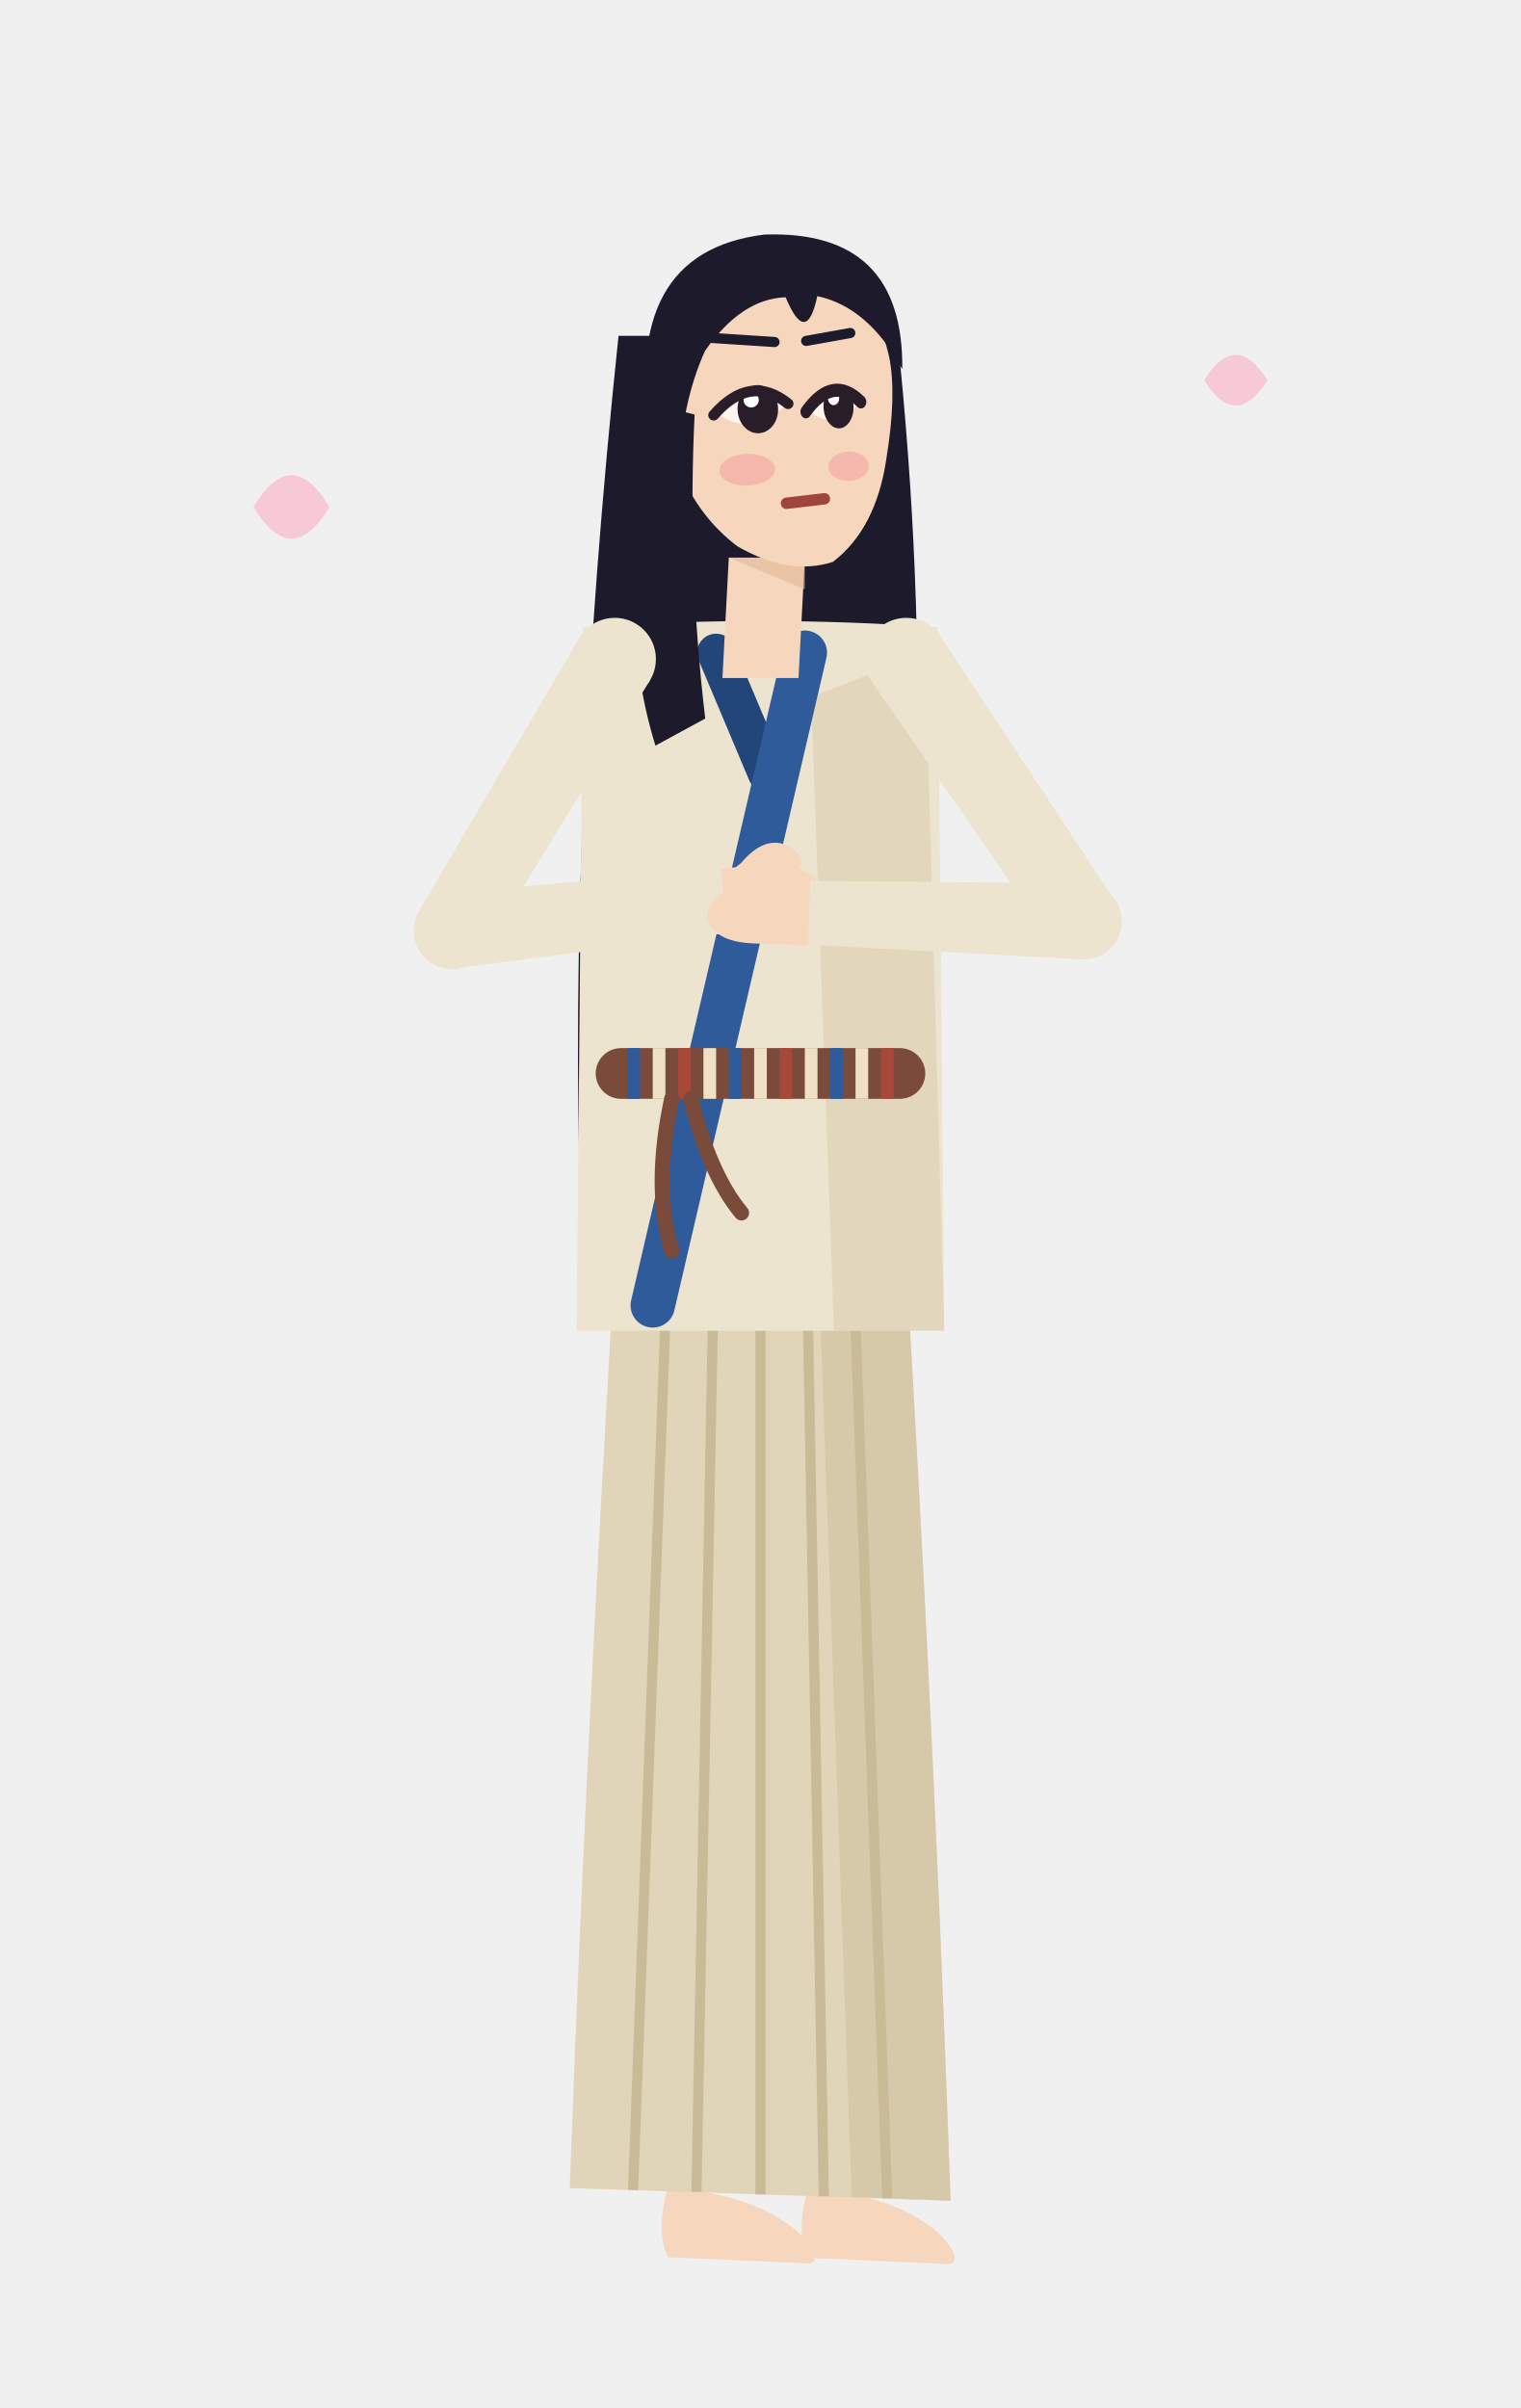
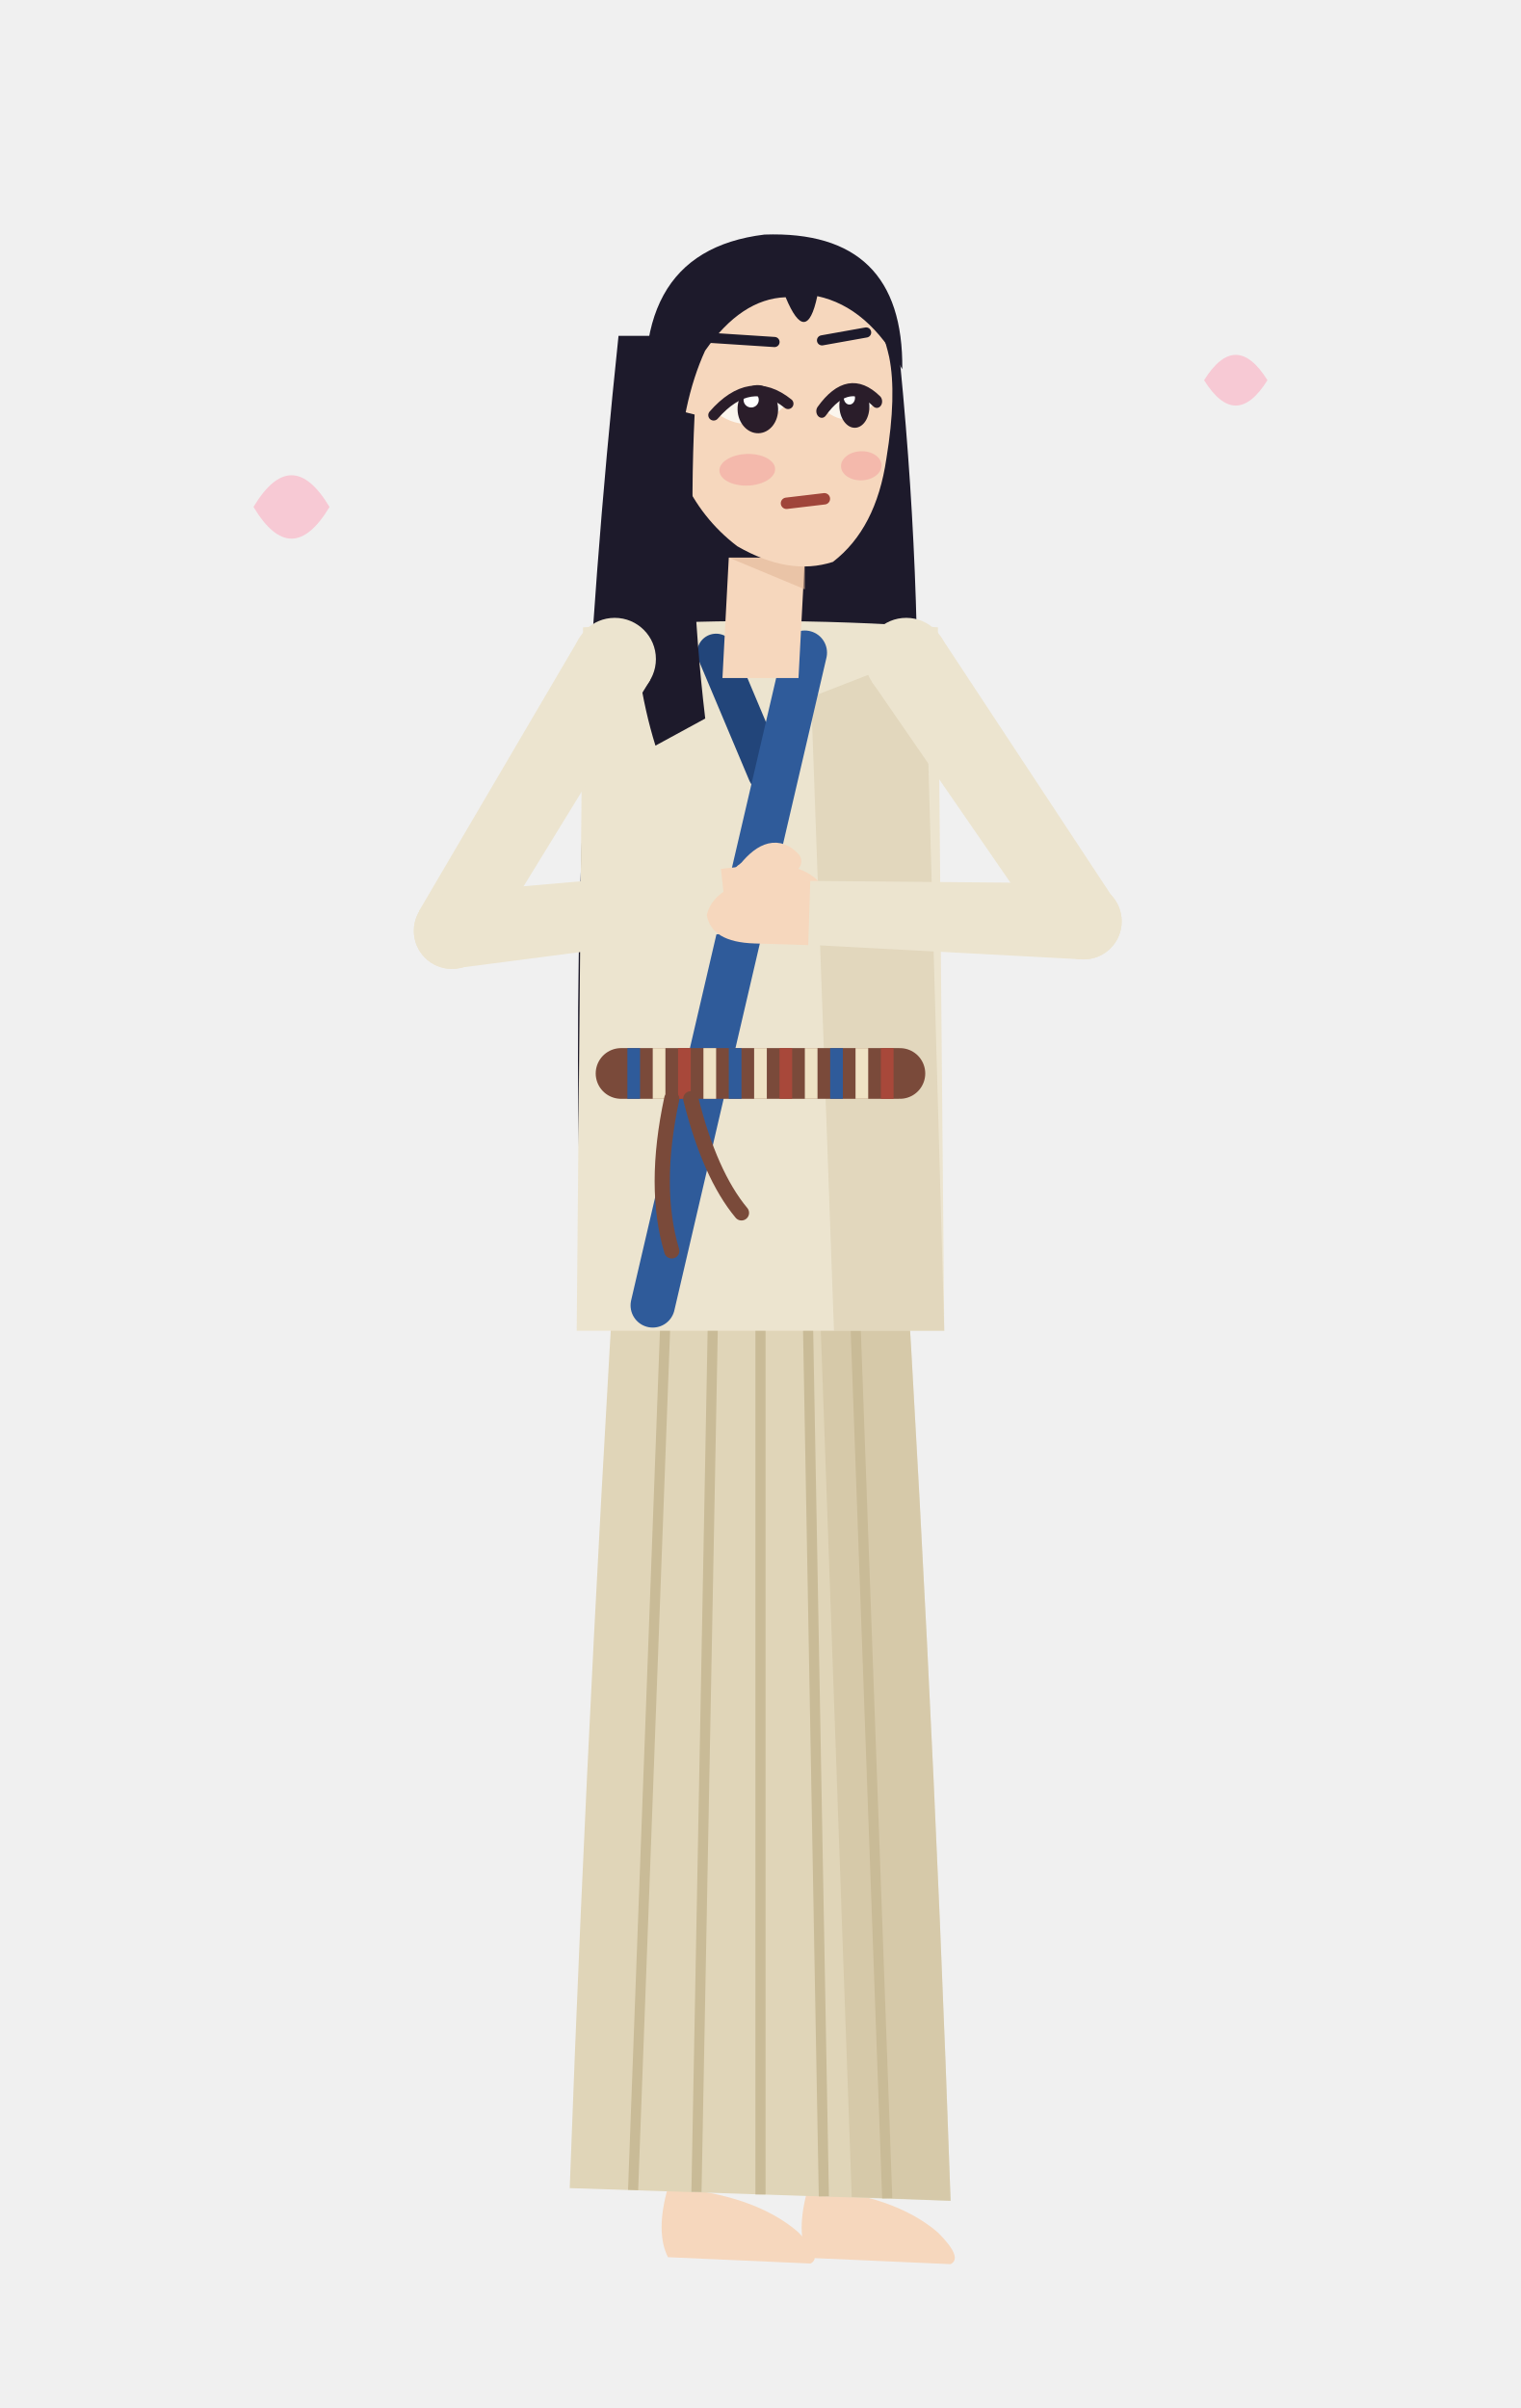
<svg xmlns="http://www.w3.org/2000/svg" width="240" height="380" viewBox="0 -20 240 380">
  <path d="M97.6 33 Q89.6 109 91.6 171 l6 -5 l5 7 l6 -6 l6 6 l6 -6 l6 6 l6 -5 l5 6 Q149.6 109 141.6 33 Z" fill="#1d1a2b" />
  <path d="M127.5 325.3 Q141 326.3 148 332.3 Q152 336.3 150 337.3 L127.5 336.3 Q125.5 332.3 127.5 325.3 Z" fill="#f6d7bd" />
  <path d="M105.4 325.2 Q118.9 326.2 125.9 332.2 Q129.9 336.2 127.9 337.2 L105.4 336.2 Q103.4 332.2 105.4 325.2 Z" fill="#f6d7bd" />
  <path d="M99 147.4 L141 147.4 Q147 240 150 327.3 Q120 326.3 89.9 325.3 Q93 240 99 147.4 Z" fill="#e0d5b8" />
  <path d="M106 161.4 L99.9 325.6" stroke="#c9bb97" stroke-width="1.6" />
  <path d="M113 161.4 L109.9 325.9" stroke="#c9bb97" stroke-width="1.6" />
  <path d="M120 161.4 L120 326.3" stroke="#c9bb97" stroke-width="1.6" />
  <path d="M127 161.4 L130 326.6" stroke="#c9bb97" stroke-width="1.6" />
  <path d="M134 161.4 L140 326.9" stroke="#c9bb97" stroke-width="1.6" />
  <path d="M128 147.4 L141 147.4 Q147 240 150 327.3 L134.4 326.7 Z" fill="#c9bb97" opacity=".45" />
  <path d="M92 79 Q120 77 148 79 L149 190 Q120 190 91 190 Z" fill="#ece4cf" />
  <path d="M128 90 L146 83 L149 190 L131.6 190 Z" fill="#d4c7a6" opacity=".45" />
  <path d="M113 83 L121 102" stroke="#22457a" stroke-width="6" stroke-linecap="round" />
  <path d="M127 83 L103 186" stroke="#2f5b9a" stroke-width="7" stroke-linecap="round" />
  <path d="M98 149.4 L142 149.4" stroke="#7a4a3a" stroke-width="8" stroke-linecap="round" />
  <rect x="99" y="145.4" width="2" height="8" fill="#2f5b9a" />
  <rect x="103" y="145.4" width="2" height="8" fill="#efe2c4" />
  <rect x="107" y="145.4" width="2" height="8" fill="#a8483a" />
  <rect x="111" y="145.4" width="2" height="8" fill="#efe2c4" />
  <rect x="115" y="145.4" width="2" height="8" fill="#2f5b9a" />
  <rect x="119" y="145.4" width="2" height="8" fill="#efe2c4" />
  <rect x="123" y="145.4" width="2" height="8" fill="#a8483a" />
  <rect x="127" y="145.4" width="2" height="8" fill="#efe2c4" />
  <rect x="131" y="145.4" width="2" height="8" fill="#2f5b9a" />
  <rect x="135" y="145.4" width="2" height="8" fill="#efe2c4" />
  <rect x="139" y="145.4" width="2" height="8" fill="#a8483a" />
  <path d="M106 153.4 q-3 14 0 24 M109 153.4 q3 12 8 18" stroke="#7a4a3a" stroke-width="2.4" fill="none" stroke-linecap="round" />
  <path d="M114 87 L115 68 L127 68 L126 87 Z" fill="#f6d7bd" />
  <path d="M115 68 L127 68 L127 73 Z" fill="#e3b898" opacity=".6" />
  <g transform="translate(121.6 45) rotate(-2) scale(1 1)">
    <path d="M-17 -6 Q-17 12 -6 21 Q2 26 9 24 Q16 19 18 8 Q20 -2 19 -8 Q16 -24 0 -25 Q-17 -23 -17 -6 Z" fill="#f6d7bd" />
    <g transform="translate(-3 0) scale(1 1)">
      <path d="M-5.4 0 Q0 -6 5.4 -1 Q0 4 -5.4 0 Z" fill="#fbf6ee" />
      <ellipse cx="1" cy="-.5" rx="3.2" ry="3.8" fill="#2a1d2a" />
      <circle cx="0" cy="-2" r="1.2" fill="#fff" />
      <path d="M-6 .2 Q0 -6.2 5.8 -1.2" stroke="#2a1d2a" stroke-width="1.7" fill="none" stroke-linecap="round" />
    </g>
-     <g transform="translate(10 0) scale(0.74 0.9)">
+     <g transform="translate(12.5 0) scale(0.74 0.9)">
      <path d="M-5.4 0 Q0 -6 5.4 -1 Q0 4 -5.4 0 Z" fill="#fbf6ee" />
      <ellipse cx="1" cy="-.5" rx="3.2" ry="3.8" fill="#2a1d2a" />
      <circle cx="0" cy="-2" r="1.2" fill="#fff" />
      <path d="M-6 .2 Q0 -6.2 5.8 -1.2" stroke="#2a1d2a" stroke-width="2.3" fill="none" stroke-linecap="round" />
    </g>
    <path d="M-9 -12 L1 -11" stroke="#1d1a2b" stroke-width="1.6" fill="none" stroke-linecap="round" />
-     <path d="M6 -11 L13 -12" stroke="#1d1a2b" stroke-width="1.6" fill="none" stroke-linecap="round" />
+     <path d="M8.5 -11 L15.5 -12" stroke="#1d1a2b" stroke-width="1.6" fill="none" stroke-linecap="round" />
    <path d="M2 14.5 L8 14" stroke="#a0453a" stroke-width="1.8" stroke-linecap="round" />
    <ellipse cx="-4" cy="9" rx="4.4" ry="2.5" fill="#f29c9c" opacity=".5" />
-     <ellipse cx="12" cy="9" rx="3.2" ry="2.3" fill="#f29c9c" opacity=".5" />
+     <ellipse cx="14" cy="9" rx="3.2" ry="2.3" fill="#f29c9c" opacity=".5" />
    <path d="M-19 4 Q-23 -26 0 -28 Q22 -28 21 -6 Q16 -16 8 -18 Q6 -10 3 -18 Q-4 -18 -10 -10 Q-14 -2 -15 10 Z" fill="#1d1a2b" />
    <path d="M-19 -2 Q-26 30 -20 52 L-12 48 Q-14 24 -12 0 Z" fill="#1d1a2b" />
  </g>
  <path d="M91.4 80.7 L66.1 123.8 L76.4 130 L102.6 87.3 Z" fill="#ece4cf" />
  <circle cx="97" cy="84" r="6.5" fill="#ece4cf" />
  <circle cx="71.3" cy="126.9" r="6" fill="#ece4cf" />
  <path d="M71.9 132.8 L116.5 127 L115.5 117 L70.6 120.9 Z" fill="#ece4cf" />
  <circle cx="71.3" cy="126.9" r="6" fill="#ece4cf" />
  <circle cx="116" cy="122" r="5" fill="#ece4cf" />
  <g transform="translate(116 122) rotate(-6.2) scale(0.85 0.85)">
    <path d="M-2 -6 L8 -6 Q16 -4 17 1 Q16 6 8 6 L-2 6 Z" fill="#f6d7bd" />
    <path d="M3 -5 Q8 -10 11 -6" stroke="#f6d7bd" stroke-width="4" stroke-linecap="round" fill="none" />
  </g>
  <path d="M137.6 87.6 L166 128.8 L175.9 122.1 L148.4 80.4 Z" fill="#ece4cf" />
  <circle cx="143" cy="84" r="6.5" fill="#ece4cf" />
  <circle cx="171" cy="125.4" r="6" fill="#ece4cf" />
  <path d="M171.2 119.4 L126.2 119 L125.8 129 L170.8 131.4 Z" fill="#ece4cf" />
  <circle cx="171" cy="125.4" r="6" fill="#ece4cf" />
  <circle cx="126" cy="124" r="5" fill="#ece4cf" />
  <g transform="translate(126 124) rotate(-178.2) scale(0.85 -0.85)">
    <path d="M-2 -6 L8 -6 Q16 -4 17 1 Q16 6 8 6 L-2 6 Z" fill="#f6d7bd" />
    <path d="M3 -5 Q8 -10 11 -6" stroke="#f6d7bd" stroke-width="4" stroke-linecap="round" fill="none" />
  </g>
  <path d="M40 60 q6 -10 12 0 q-6 10 -12 0 z M190 40 q5 -8 10 0 q-5 8 -10 0 z" fill="#f7c9d4" />
</svg>
